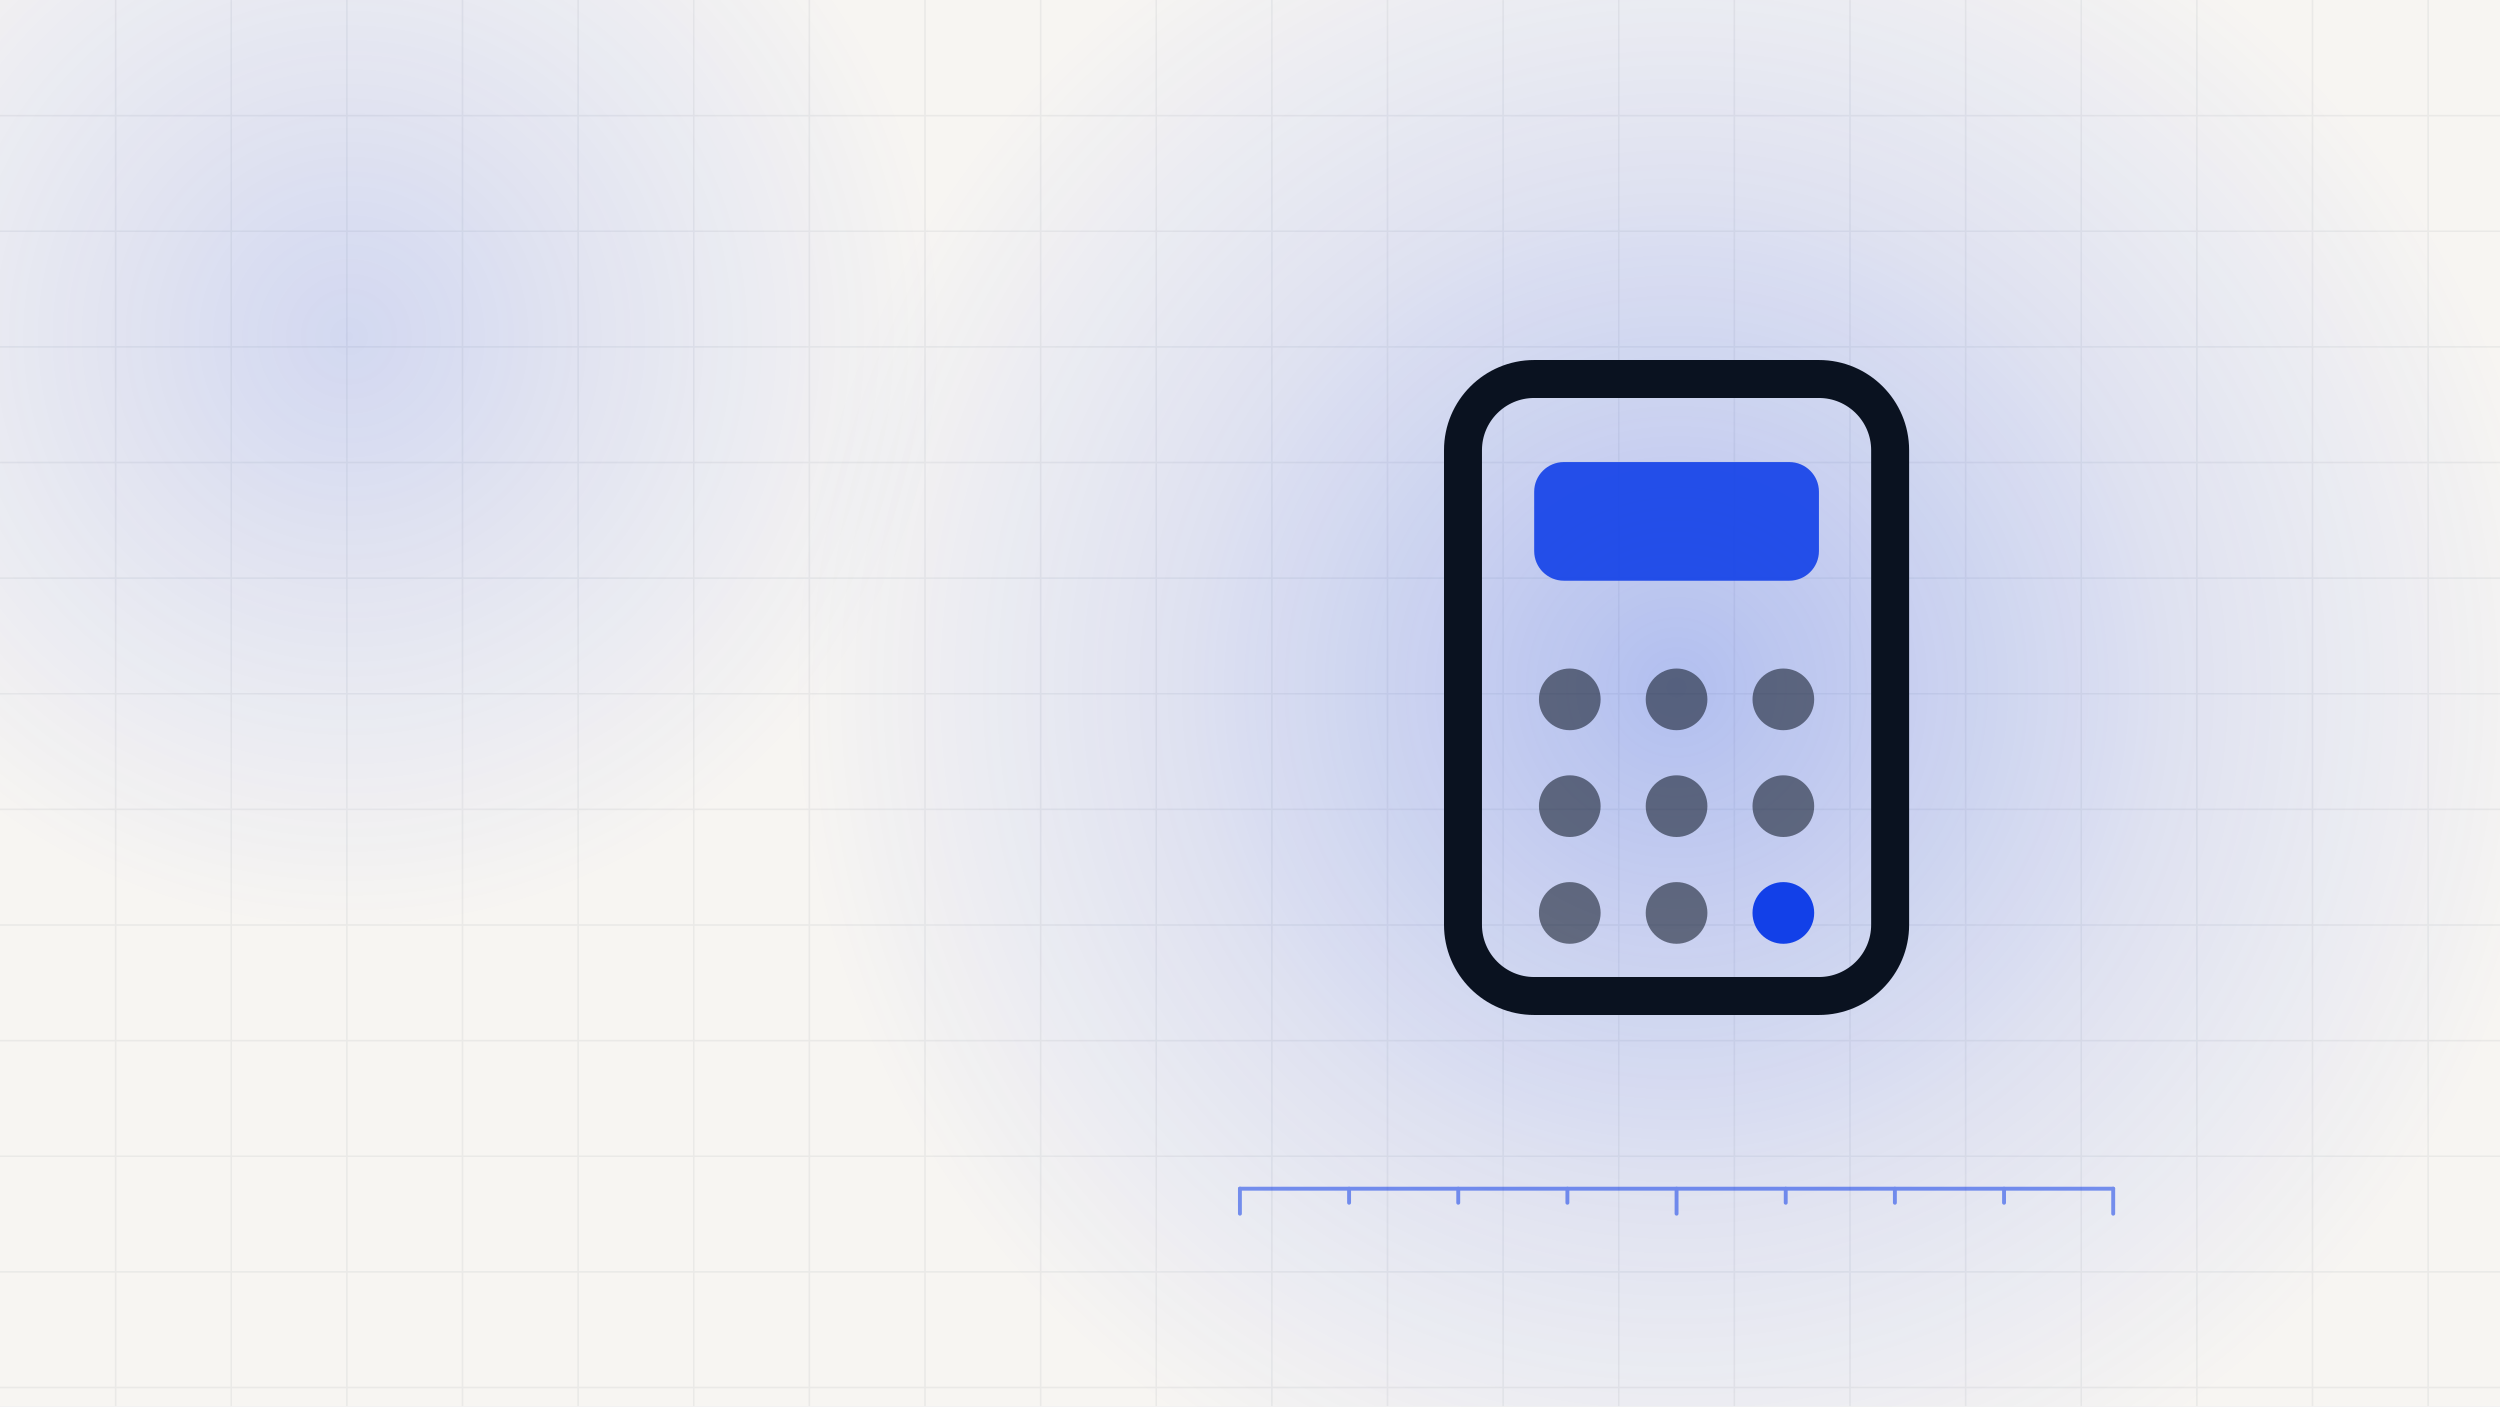
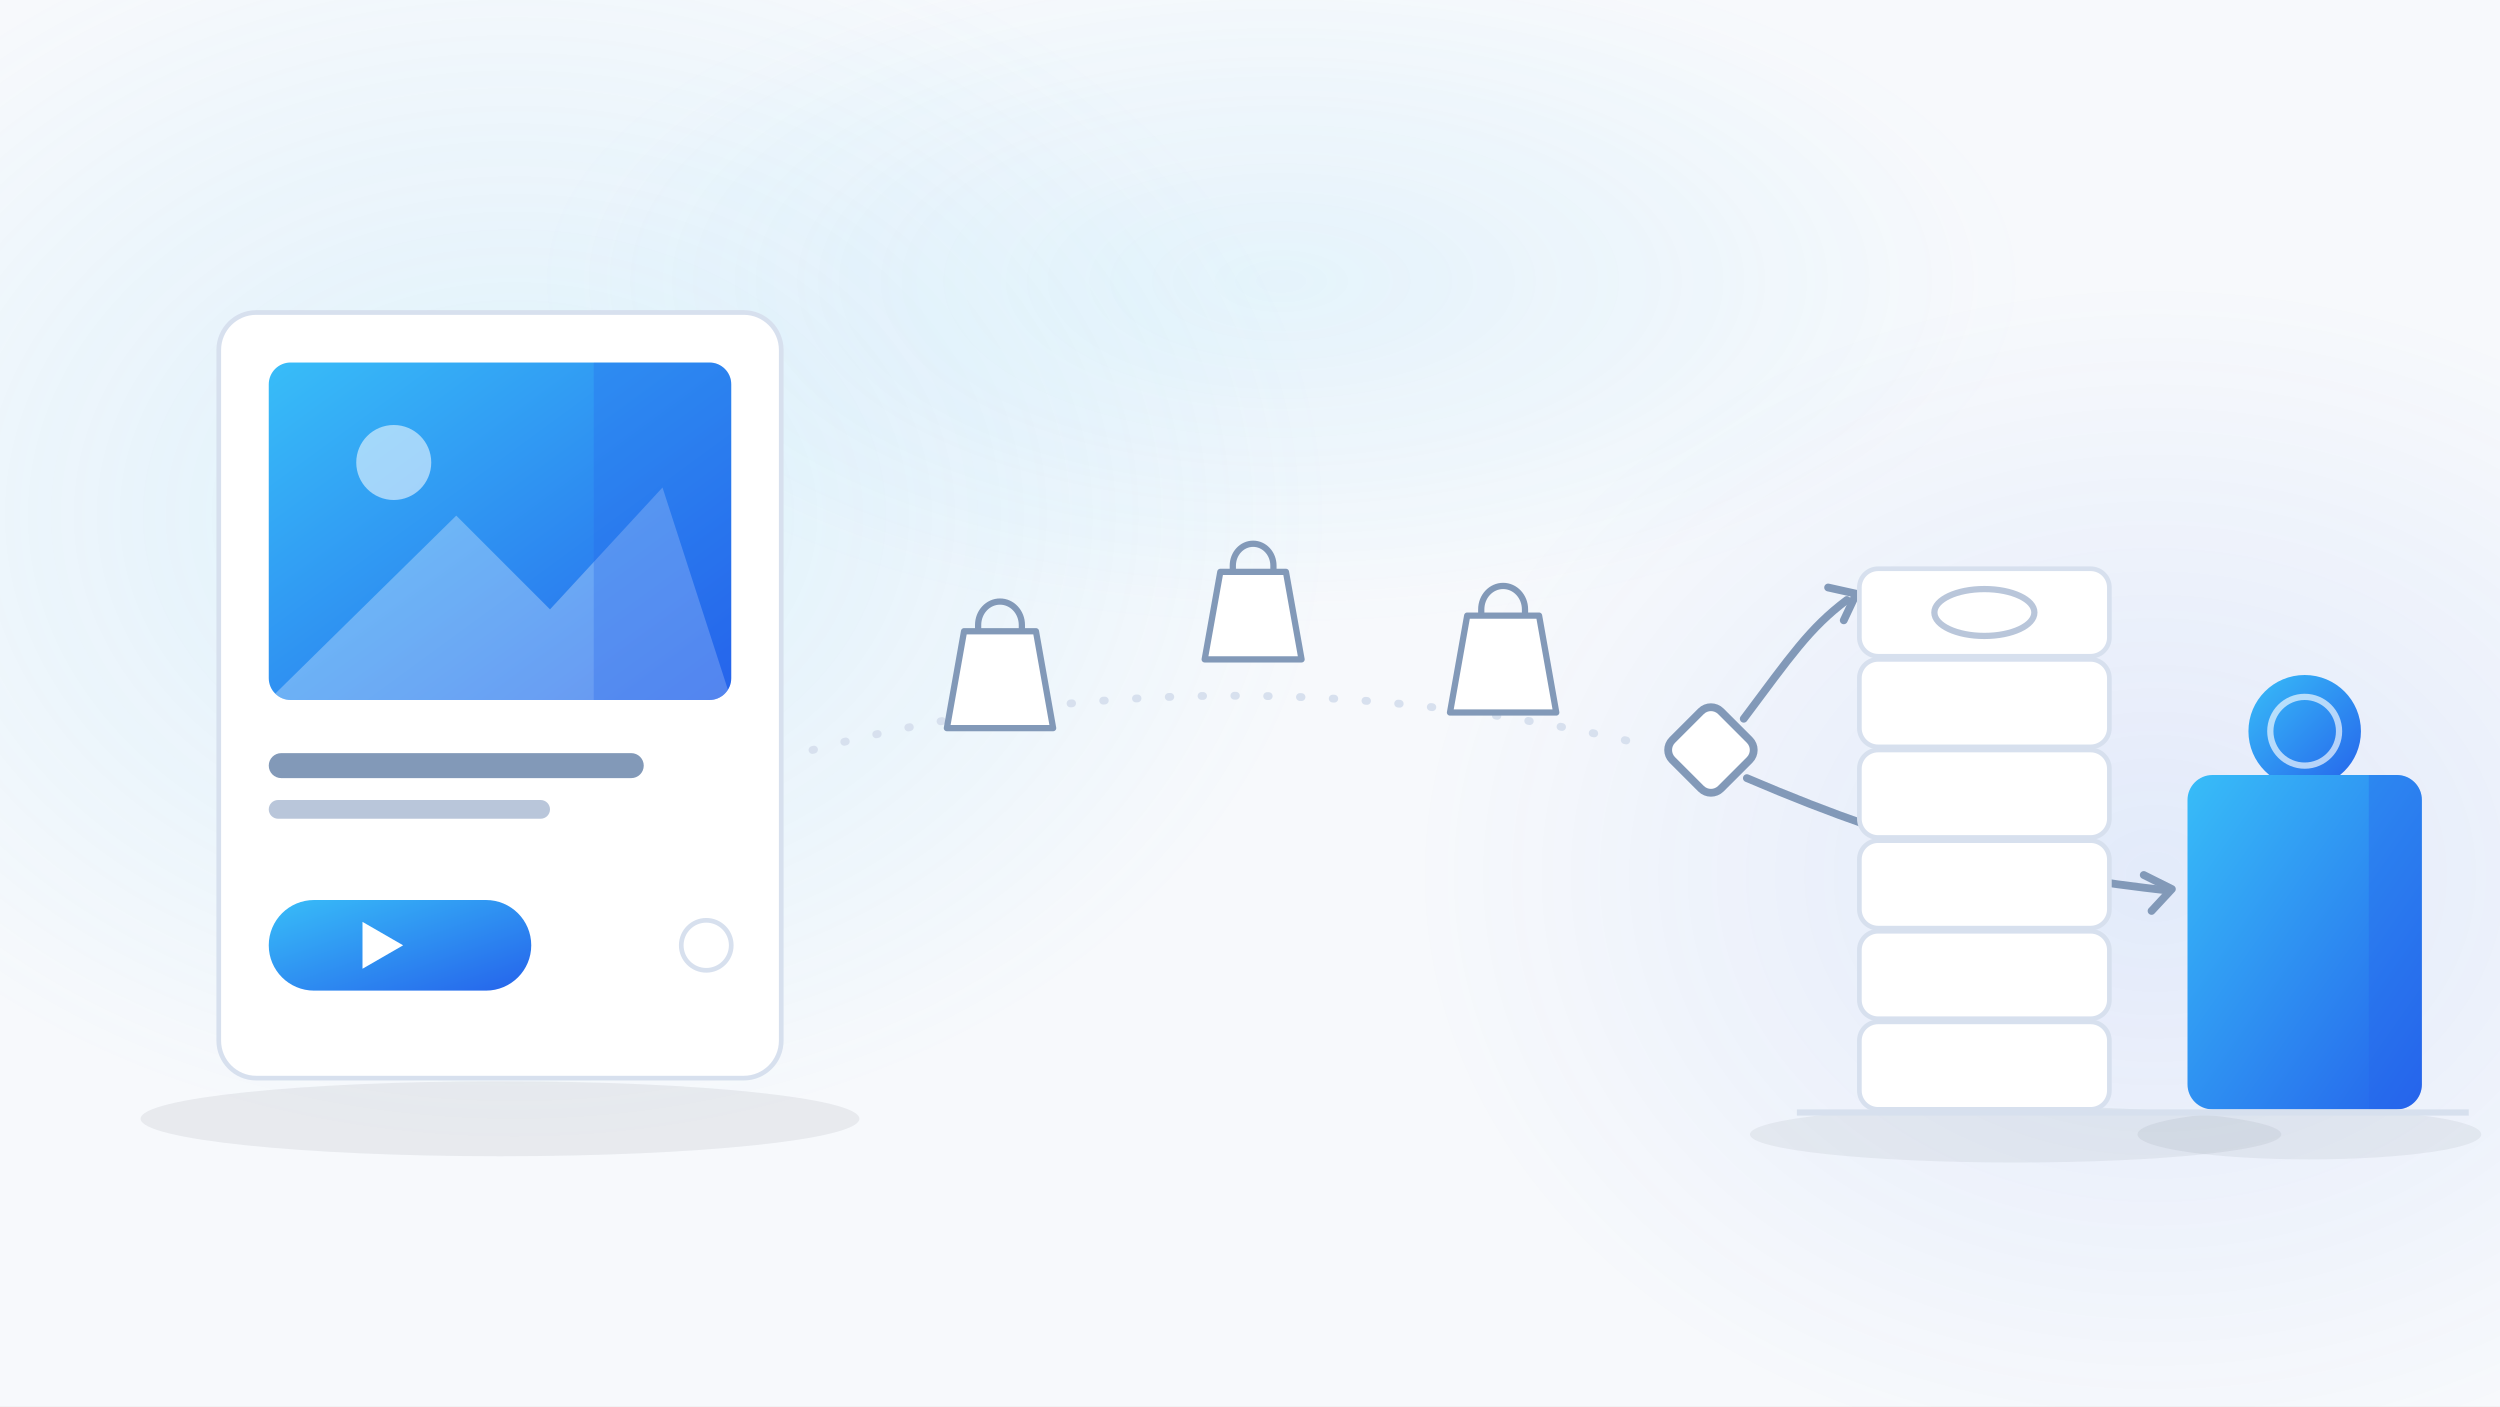
- <svg xmlns="http://www.w3.org/2000/svg" width="1600" height="900" viewBox="0 0 1600 900" role="img">
+ <svg xmlns="http://www.w3.org/2000/svg" viewBox="0 0 1600 900" width="1600" height="900">
  <defs>
-     <clipPath id="c">
-       <rect width="1600" height="900" />
+     <linearGradient id="acc" x1="0" y1="0" x2="1" y2="1">
+       <stop offset="0" stop-color="#38bdf8" />
+       <stop offset="1" stop-color="#2563eb" />
+     </linearGradient>
+     <radialGradient id="w1">
+       <stop offset="0" stop-color="#38bdf8" stop-opacity=".14" />
+       <stop offset="1" stop-color="#38bdf8" stop-opacity="0" />
+     </radialGradient>
+     <radialGradient id="w2">
+       <stop offset="0" stop-color="#2563eb" stop-opacity=".1" />
+       <stop offset="1" stop-color="#2563eb" stop-opacity="0" />
+     </radialGradient>
+     <clipPath id="adImg">
+       <rect x="172" y="232" width="296" height="216" rx="14" />
    </clipPath>
-     <radialGradient id="f" cx="50%" cy="50%" r="50%">
-       <stop offset="0%" stop-color="#1240E8" stop-opacity="0.30" />
-       <stop offset="55%" stop-color="#1240E8" stop-opacity="0.11" />
-       <stop offset="100%" stop-color="#1240E8" stop-opacity="0" />
-     </radialGradient>
-     <radialGradient id="e" cx="50%" cy="50%" r="50%">
-       <stop offset="0%" stop-color="#1240E8" stop-opacity="0.16" />
-       <stop offset="100%" stop-color="#1240E8" stop-opacity="0" />
-     </radialGradient>
+     <clipPath id="profitClip">
+       <rect x="1400" y="496" width="150" height="214" rx="16" />
+     </clipPath>
  </defs>
-   <g clip-path="url(#c)">
-     <rect width="1600" height="900" fill="#F7F5F2" />
-     <g stroke="#0A1220" stroke-width="1" opacity="0.055">
-       <line x1="74" y1="0" x2="74" y2="900" />
-       <line x1="148" y1="0" x2="148" y2="900" />
-       <line x1="222" y1="0" x2="222" y2="900" />
-       <line x1="296" y1="0" x2="296" y2="900" />
-       <line x1="370" y1="0" x2="370" y2="900" />
-       <line x1="444" y1="0" x2="444" y2="900" />
-       <line x1="518" y1="0" x2="518" y2="900" />
-       <line x1="592" y1="0" x2="592" y2="900" />
-       <line x1="666" y1="0" x2="666" y2="900" />
-       <line x1="740" y1="0" x2="740" y2="900" />
-       <line x1="814" y1="0" x2="814" y2="900" />
-       <line x1="888" y1="0" x2="888" y2="900" />
-       <line x1="962" y1="0" x2="962" y2="900" />
-       <line x1="1036" y1="0" x2="1036" y2="900" />
-       <line x1="1110" y1="0" x2="1110" y2="900" />
-       <line x1="1184" y1="0" x2="1184" y2="900" />
-       <line x1="1258" y1="0" x2="1258" y2="900" />
-       <line x1="1332" y1="0" x2="1332" y2="900" />
-       <line x1="1406" y1="0" x2="1406" y2="900" />
-       <line x1="1480" y1="0" x2="1480" y2="900" />
-       <line x1="1554" y1="0" x2="1554" y2="900" />
-       <line x1="0" y1="74" x2="1600" y2="74" />
-       <line x1="0" y1="148" x2="1600" y2="148" />
-       <line x1="0" y1="222" x2="1600" y2="222" />
-       <line x1="0" y1="296" x2="1600" y2="296" />
-       <line x1="0" y1="370" x2="1600" y2="370" />
-       <line x1="0" y1="444" x2="1600" y2="444" />
-       <line x1="0" y1="518" x2="1600" y2="518" />
-       <line x1="0" y1="592" x2="1600" y2="592" />
-       <line x1="0" y1="666" x2="1600" y2="666" />
-       <line x1="0" y1="740" x2="1600" y2="740" />
-       <line x1="0" y1="814" x2="1600" y2="814" />
-       <line x1="0" y1="888" x2="1600" y2="888" />
-     </g>
-     <circle cx="224" cy="216" r="378" fill="url(#e)" />
-     <circle cx="1073" cy="440" r="567" fill="url(#f)" />
-     <g stroke="#1240E8" stroke-width="2.5" opacity="0.55" stroke-linecap="round">
-       <line x1="793.55" y1="760.76" x2="793.55" y2="776.76" />
-       <line x1="863.412" y1="760.76" x2="863.412" y2="769.76" />
-       <line x1="933.275" y1="760.76" x2="933.275" y2="769.76" />
-       <line x1="1003.137" y1="760.76" x2="1003.137" y2="769.76" />
-       <line x1="1073" y1="760.76" x2="1073" y2="776.76" />
-       <line x1="1142.862" y1="760.76" x2="1142.862" y2="769.76" />
-       <line x1="1212.725" y1="760.76" x2="1212.725" y2="769.76" />
-       <line x1="1282.587" y1="760.76" x2="1282.587" y2="769.76" />
-       <line x1="1352.45" y1="760.76" x2="1352.45" y2="776.76" />
-       <line x1="793.55" y1="760.76" x2="1352.45" y2="760.76" />
-     </g>
-     <g transform="translate(830 197) scale(7.59375)">
-       <rect x="14" y="6" width="36" height="52" rx="6" fill="none" stroke="#0A1220" stroke-width="3.2" />
-       <rect x="20" y="13" width="24" height="10" rx="2.5" fill="#1240E8" opacity="0.9" />
-       <circle cx="23" cy="33" r="2.6" fill="#0A1220" opacity="0.55" />
-       <circle cx="32" cy="33" r="2.6" fill="#0A1220" opacity="0.55" />
-       <circle cx="41" cy="33" r="2.6" fill="#0A1220" opacity="0.55" />
-       <circle cx="23" cy="42" r="2.6" fill="#0A1220" opacity="0.55" />
-       <circle cx="32" cy="42" r="2.6" fill="#0A1220" opacity="0.55" />
-       <circle cx="41" cy="42" r="2.6" fill="#0A1220" opacity="0.55" />
-       <circle cx="23" cy="51" r="2.6" fill="#0A1220" opacity="0.55" />
-       <circle cx="32" cy="51" r="2.6" fill="#0A1220" opacity="0.55" />
-       <circle cx="41" cy="51" r="2.6" fill="#1240E8" opacity="1" />
-     </g>
+   <rect width="1600" height="900" fill="#f7f9fc" />
+   <ellipse cx="330" cy="330" rx="520" ry="400" fill="url(#w1)" />
+   <ellipse cx="1380" cy="560" rx="480" ry="380" fill="url(#w2)" />
+   <ellipse cx="820" cy="180" rx="480" ry="220" fill="url(#w1)" opacity=".7" />
+   <ellipse cx="320" cy="716" rx="230" ry="24" fill="#0e1a2e" opacity=".07" />
+   <rect x="140" y="200" width="360" height="490" rx="24" fill="#ffffff" stroke="#d7e0ee" stroke-width="3" />
+   <rect x="172" y="232" width="296" height="216" rx="14" fill="url(#acc)" />
+   <g clip-path="url(#adImg)">
+     <path d="M172 448 L292 330 L352 390 L424 312 L468 448 Z" fill="#ffffff" opacity=".3" />
+     <circle cx="252" cy="296" r="24" fill="#ffffff" opacity=".55" />
+     <rect x="380" y="232" width="88" height="216" fill="#2563eb" opacity=".3" />
  </g>
+   <rect x="172" y="482" width="240" height="16" rx="8" fill="#8299b8" />
+   <rect x="172" y="512" width="180" height="12" rx="6" fill="#b9c6da" />
+   <rect x="172" y="576" width="168" height="58" rx="29" fill="url(#acc)" />
+   <path d="M232 590 l26 15 -26 15 Z" fill="#ffffff" />
+   <circle cx="452" cy="605" r="16" fill="none" stroke="#d7e0ee" stroke-width="3" />
+   <path d="M520 480 C 690 434 880 434 1058 478" fill="none" stroke="#d7e0ee" stroke-width="5" stroke-linecap="round" stroke-dasharray="1 20" />
+   <g>
+     <path d="M617 404 h46 l11 62 h-68 Z" fill="#ffffff" stroke="#8299b8" stroke-width="4" stroke-linejoin="round" />
+     <path d="M626 404 v-4 a14 15 0 0 1 28 0 v4" fill="none" stroke="#8299b8" stroke-width="4" />
+   </g>
+   <g>
+     <path d="M781 366 h42 l10 56 h-62 Z" fill="#ffffff" stroke="#8299b8" stroke-width="4" stroke-linejoin="round" />
+     <path d="M789 366 v-4 a13 14 0 0 1 26 0 v4" fill="none" stroke="#8299b8" stroke-width="4" />
+   </g>
+   <g>
+     <path d="M939 394 h46 l11 62 h-68 Z" fill="#ffffff" stroke="#8299b8" stroke-width="4" stroke-linejoin="round" />
+     <path d="M948 394 v-4 a14 15 0 0 1 28 0 v4" fill="none" stroke="#8299b8" stroke-width="4" />
+   </g>
+   <rect x="1073" y="458" width="44" height="44" rx="9" fill="#ffffff" stroke="#8299b8" stroke-width="5" transform="rotate(45 1095 480)" />
+   <path d="M1116 460 C 1146 420 1158 402 1182 384" fill="none" stroke="#8299b8" stroke-width="5" stroke-linecap="round" />
+   <path d="M1170 376 l18 4 -8 17" fill="none" stroke="#8299b8" stroke-width="5" stroke-linecap="round" stroke-linejoin="round" />
+   <path d="M1118 498 C 1230 546 1300 560 1388 570" fill="none" stroke="#8299b8" stroke-width="5" stroke-linecap="round" />
+   <path d="M1372 560 l18 9 -13 14" fill="none" stroke="#8299b8" stroke-width="5" stroke-linecap="round" stroke-linejoin="round" />
+   <ellipse cx="1290" cy="726" rx="170" ry="18" fill="#0e1a2e" opacity=".06" />
+   <rect x="1190" y="654" width="160" height="56" rx="12" fill="#ffffff" stroke="#d7e0ee" stroke-width="3" />
+   <rect x="1190" y="596" width="160" height="56" rx="12" fill="#ffffff" stroke="#d7e0ee" stroke-width="3" />
+   <rect x="1190" y="538" width="160" height="56" rx="12" fill="#ffffff" stroke="#d7e0ee" stroke-width="3" />
+   <rect x="1190" y="480" width="160" height="56" rx="12" fill="#ffffff" stroke="#d7e0ee" stroke-width="3" />
+   <rect x="1190" y="422" width="160" height="56" rx="12" fill="#ffffff" stroke="#d7e0ee" stroke-width="3" />
+   <rect x="1190" y="364" width="160" height="56" rx="12" fill="#ffffff" stroke="#d7e0ee" stroke-width="3" />
+   <ellipse cx="1270" cy="392" rx="32" ry="15" fill="none" stroke="#b9c6da" stroke-width="4" />
+   <ellipse cx="1478" cy="726" rx="110" ry="16" fill="#0e1a2e" opacity=".06" />
+   <circle cx="1475" cy="468" r="36" fill="url(#acc)" />
+   <circle cx="1475" cy="468" r="22" fill="none" stroke="#ffffff" stroke-width="4" opacity=".65" />
+   <g clip-path="url(#profitClip)">
+     <rect x="1400" y="496" width="150" height="214" fill="url(#acc)" />
+     <rect x="1516" y="496" width="34" height="214" fill="#2563eb" opacity=".35" />
+   </g>
+   <line x1="1150" y1="712" x2="1580" y2="712" stroke="#d7e0ee" stroke-width="4" />
</svg>
